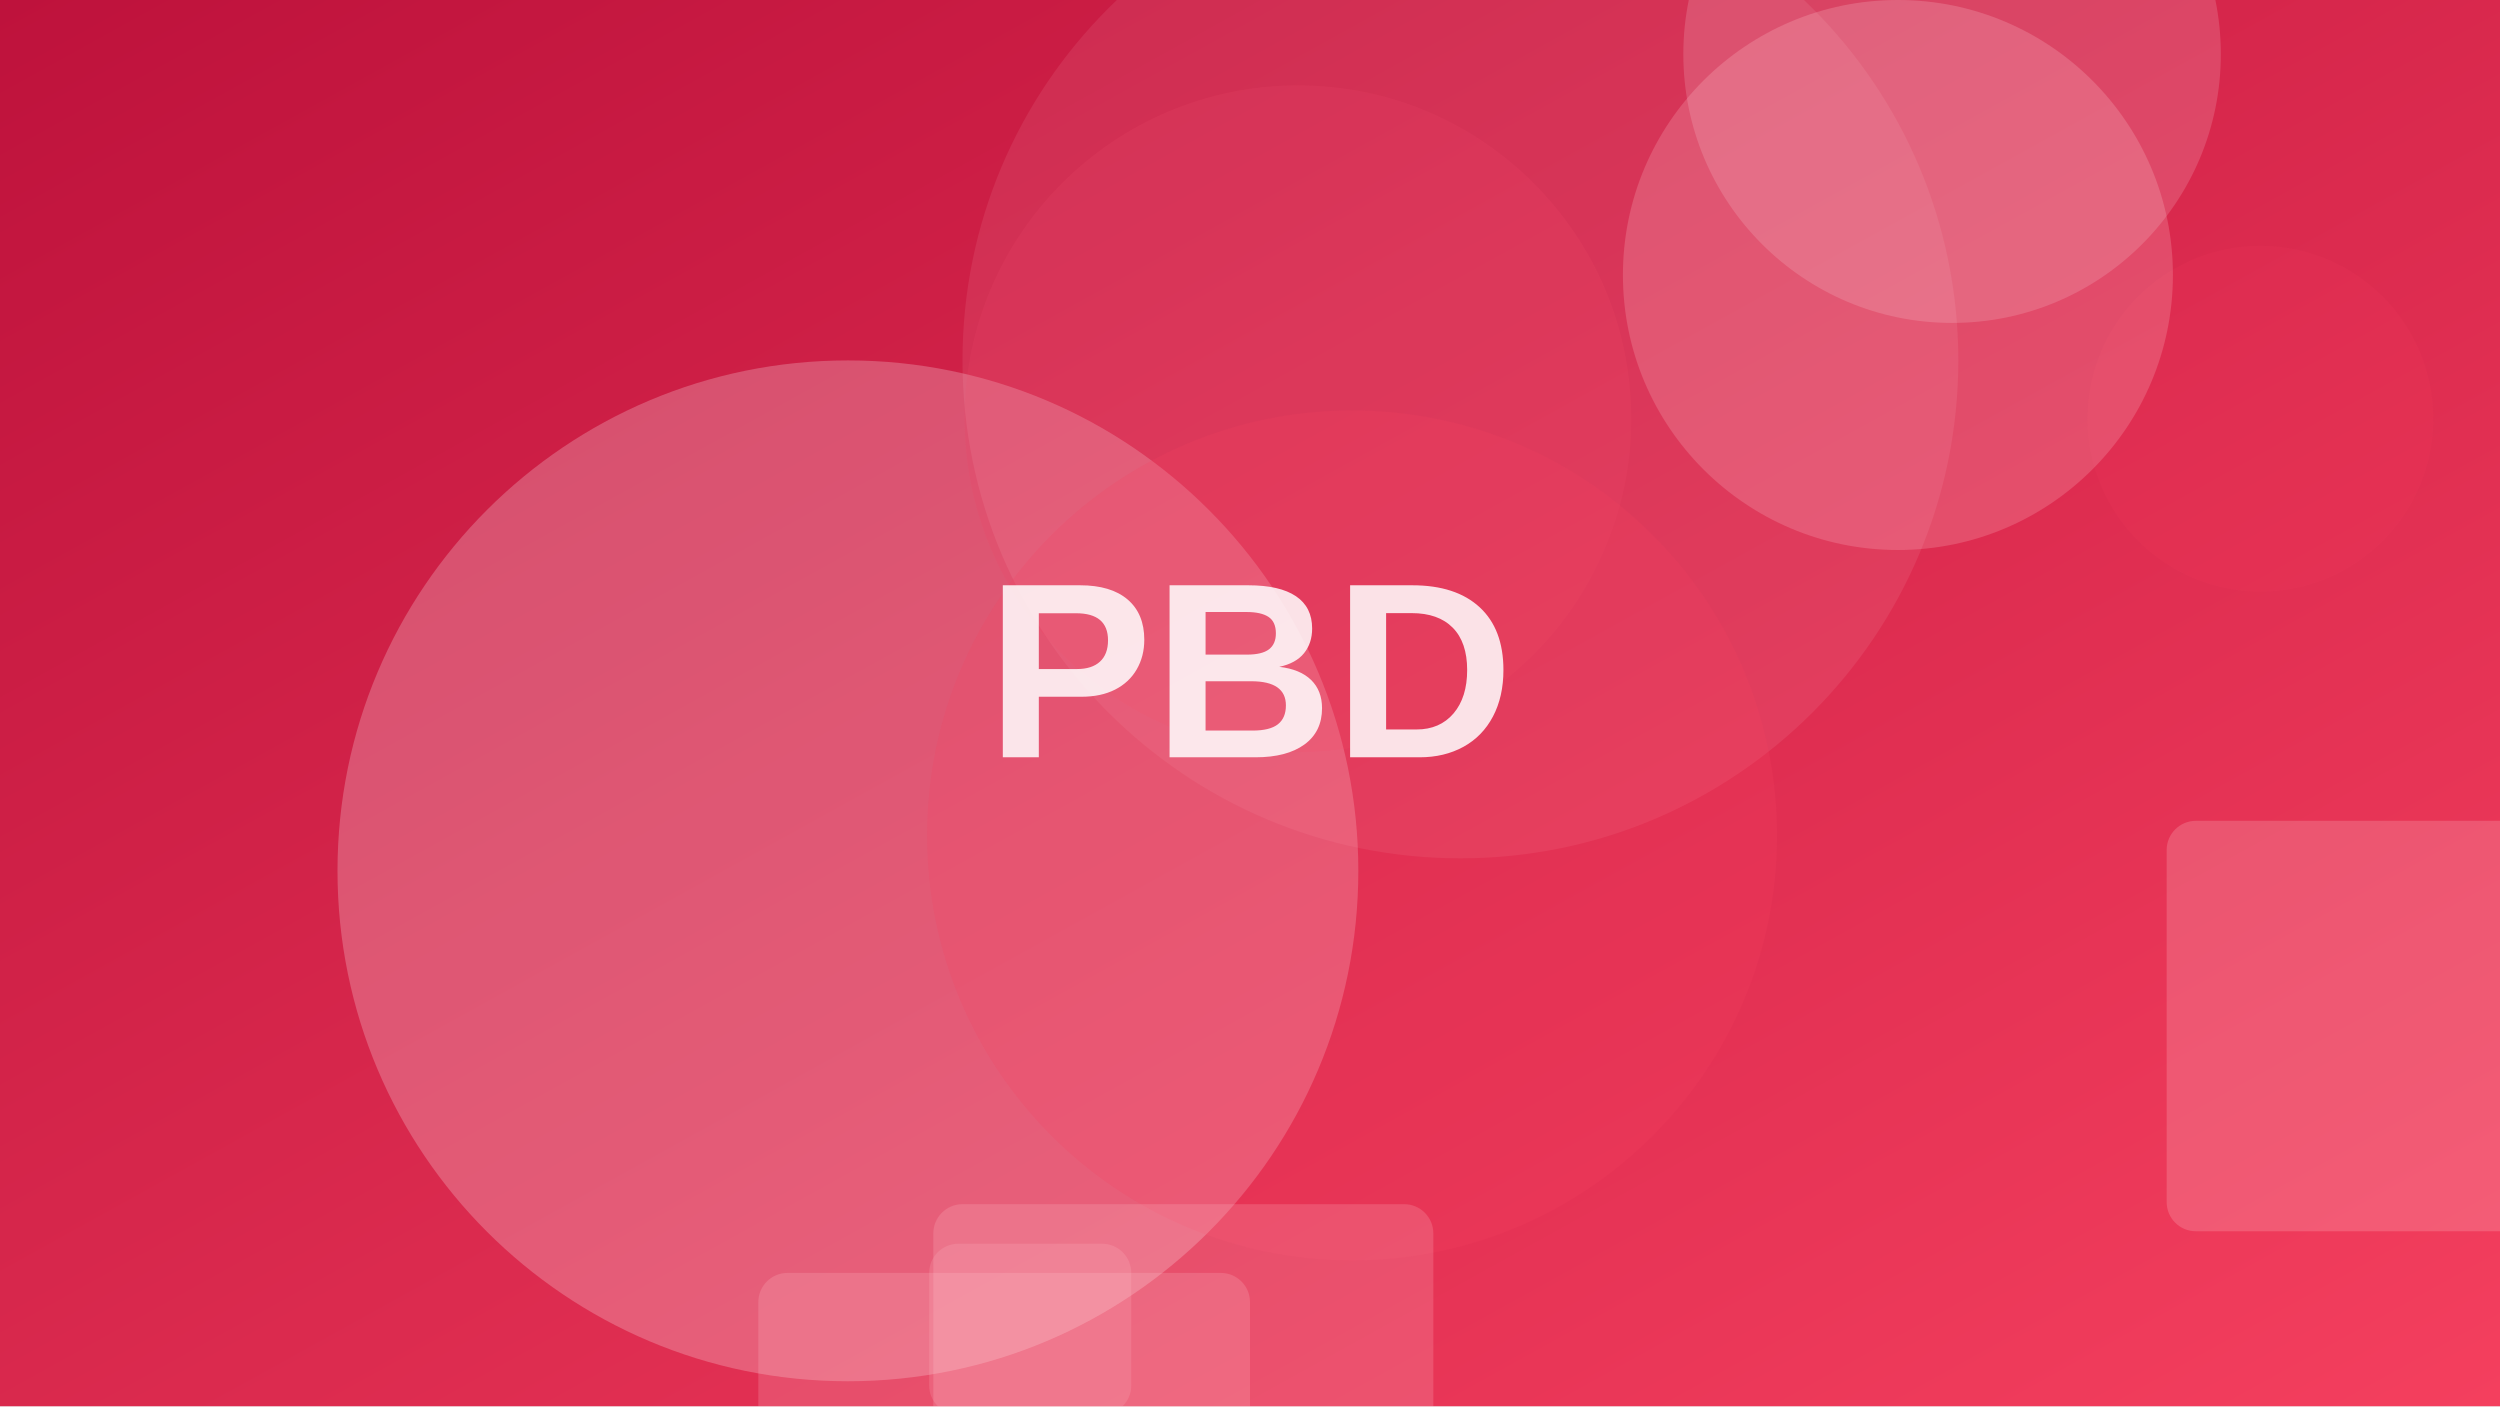
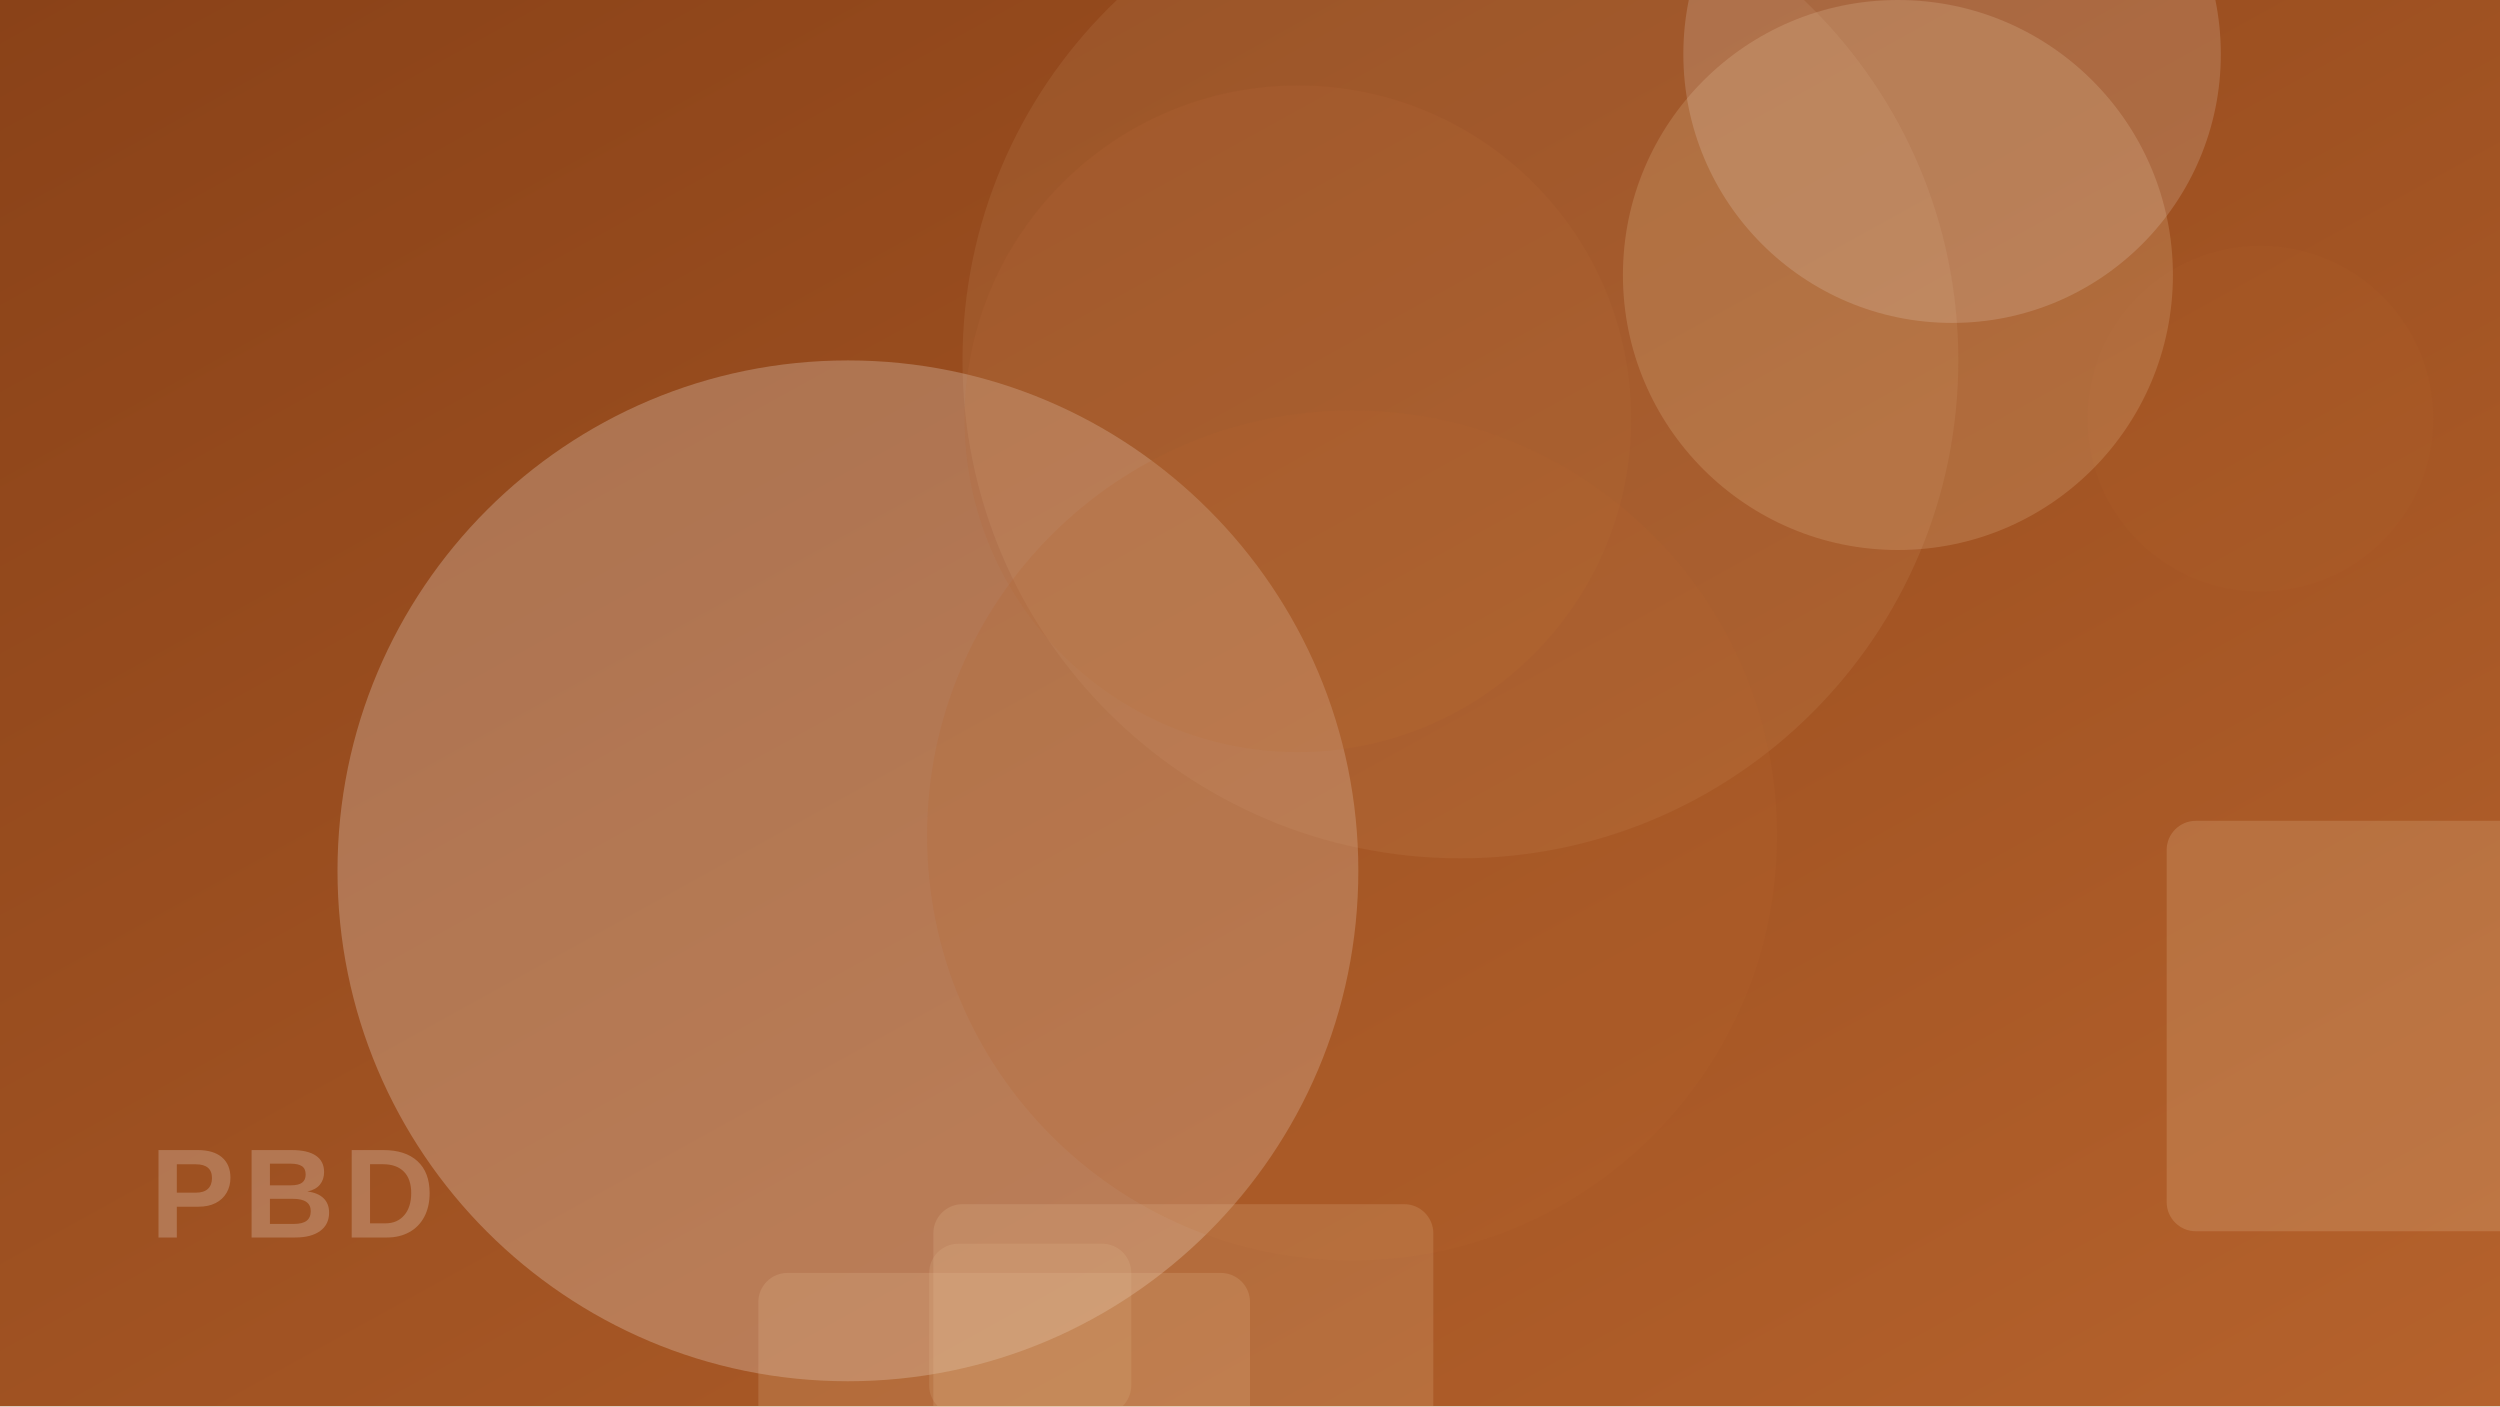
<svg xmlns="http://www.w3.org/2000/svg" viewBox="0 0 1200 675" width="1200" height="675" role="img" aria-label="Posyandu Balita dan Lansia Bulan September">
  <defs>
    <linearGradient id="g" x1="0" y1="0" x2="1" y2="1">
-       <stop offset="0%" stop-color="#be123c" />
-       <stop offset="100%" stop-color="#f43f5e" />
+       <stop offset="0%" stop-color="#8a4218" />
+       <stop offset="100%" stop-color="#b5622c" />
    </linearGradient>
  </defs>
  <rect width="1200" height="675" fill="url(#g)" />
-   <circle cx="1085" cy="201" r="83" fill="#f43f5e" opacity="0.12" />
-   <circle cx="911" cy="132" r="132" fill="#fecdd3" opacity="0.21" />
+   <circle cx="1085" cy="201" r="83" fill="#b5622c" opacity="0.12" />
+   <circle cx="911" cy="132" r="132" fill="#e8c39c" opacity="0.21" />
  <circle cx="407" cy="418" r="245" fill="#ffffff" opacity="0.23" />
-   <circle cx="623" cy="201" r="160" fill="#f43f5e" opacity="0.15" />
-   <circle cx="701" cy="173" r="239" fill="#fecdd3" opacity="0.10" />
+   <circle cx="623" cy="201" r="160" fill="#b5622c" opacity="0.15" />
+   <circle cx="701" cy="173" r="239" fill="#e8c39c" opacity="0.10" />
  <circle cx="937" cy="26" r="129" fill="#ffffff" opacity="0.15" />
-   <circle cx="649" cy="401" r="204" fill="#f43f5e" opacity="0.20" />
-   <rect x="446" y="597" width="97" height="82" rx="14" fill="#fecdd3" opacity="0.16" />
-   <rect x="1040" y="394" width="238" height="197" rx="14" fill="#fecdd3" opacity="0.22" />
-   <rect x="448" y="578" width="240" height="191" rx="14" fill="#fecdd3" opacity="0.19" />
-   <rect x="364" y="611" width="236" height="233" rx="14" fill="#fecdd3" opacity="0.19" />
-   <text x="600" y="363.5" text-anchor="middle" font-family="Segoe UI, Arial, sans-serif" font-size="120" font-weight="700" fill="#ffffff" opacity="0.85">PBD</text>
+   <circle cx="649" cy="401" r="204" fill="#b5622c" opacity="0.20" />
+   <rect x="446" y="597" width="97" height="82" rx="14" fill="#e8c39c" opacity="0.16" />
+   <rect x="1040" y="394" width="238" height="197" rx="14" fill="#e8c39c" opacity="0.22" />
+   <rect x="448" y="578" width="240" height="191" rx="14" fill="#e8c39c" opacity="0.19" />
+   <rect x="364" y="611" width="236" height="233" rx="14" fill="#e8c39c" opacity="0.19" />
+   <text x="72" y="594" font-family="Segoe UI, Arial, sans-serif" font-size="61" font-weight="700" letter-spacing="4" fill="#ffffff" opacity="0.22">PBD</text>
</svg>
